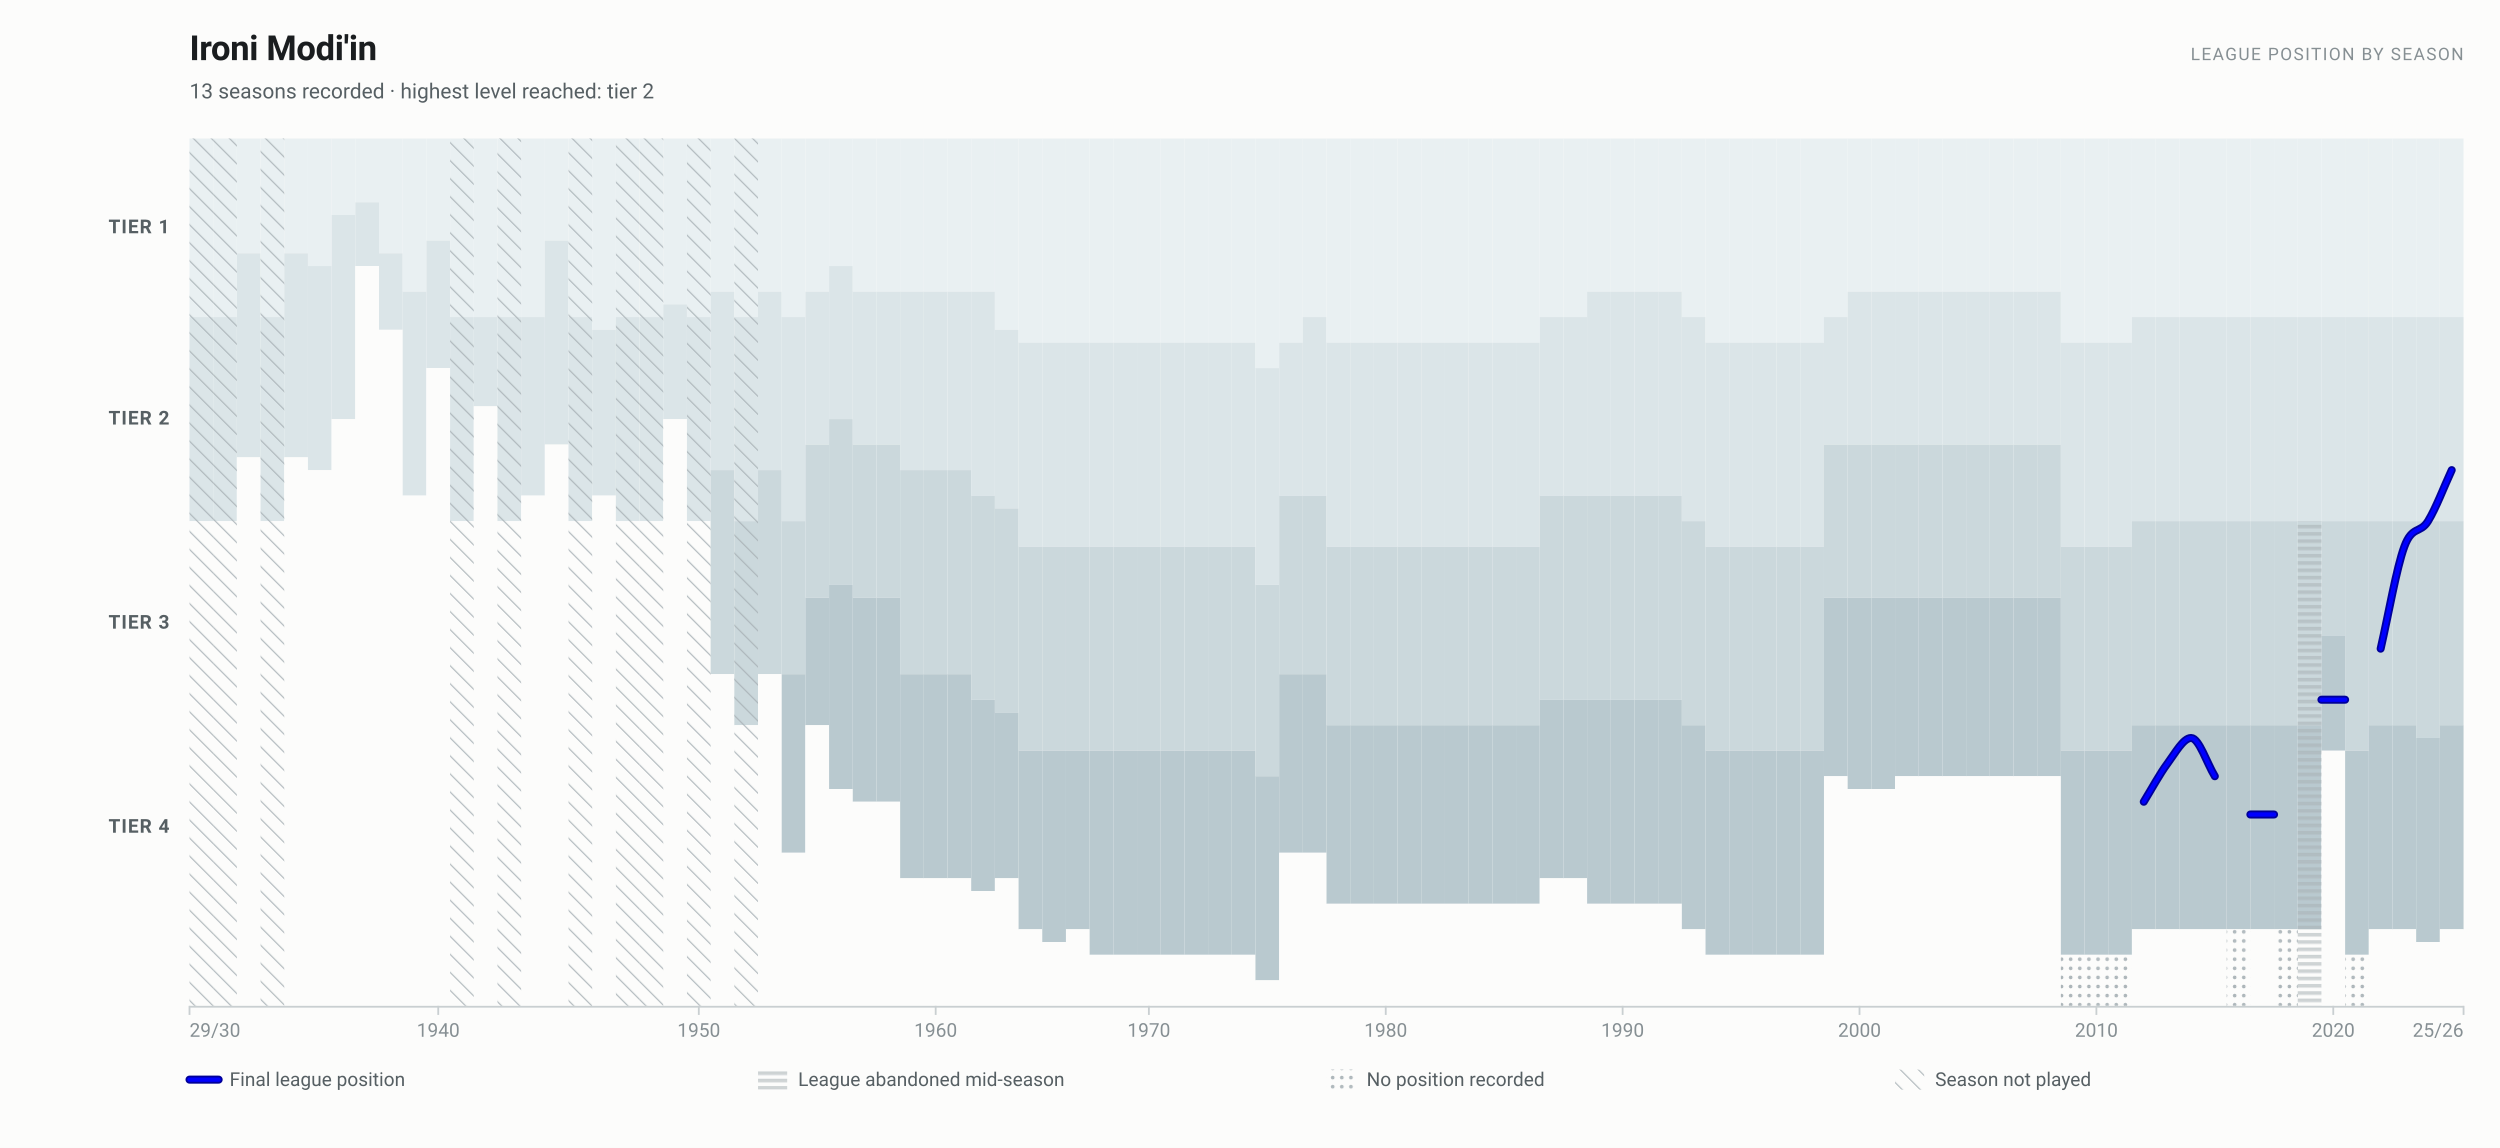
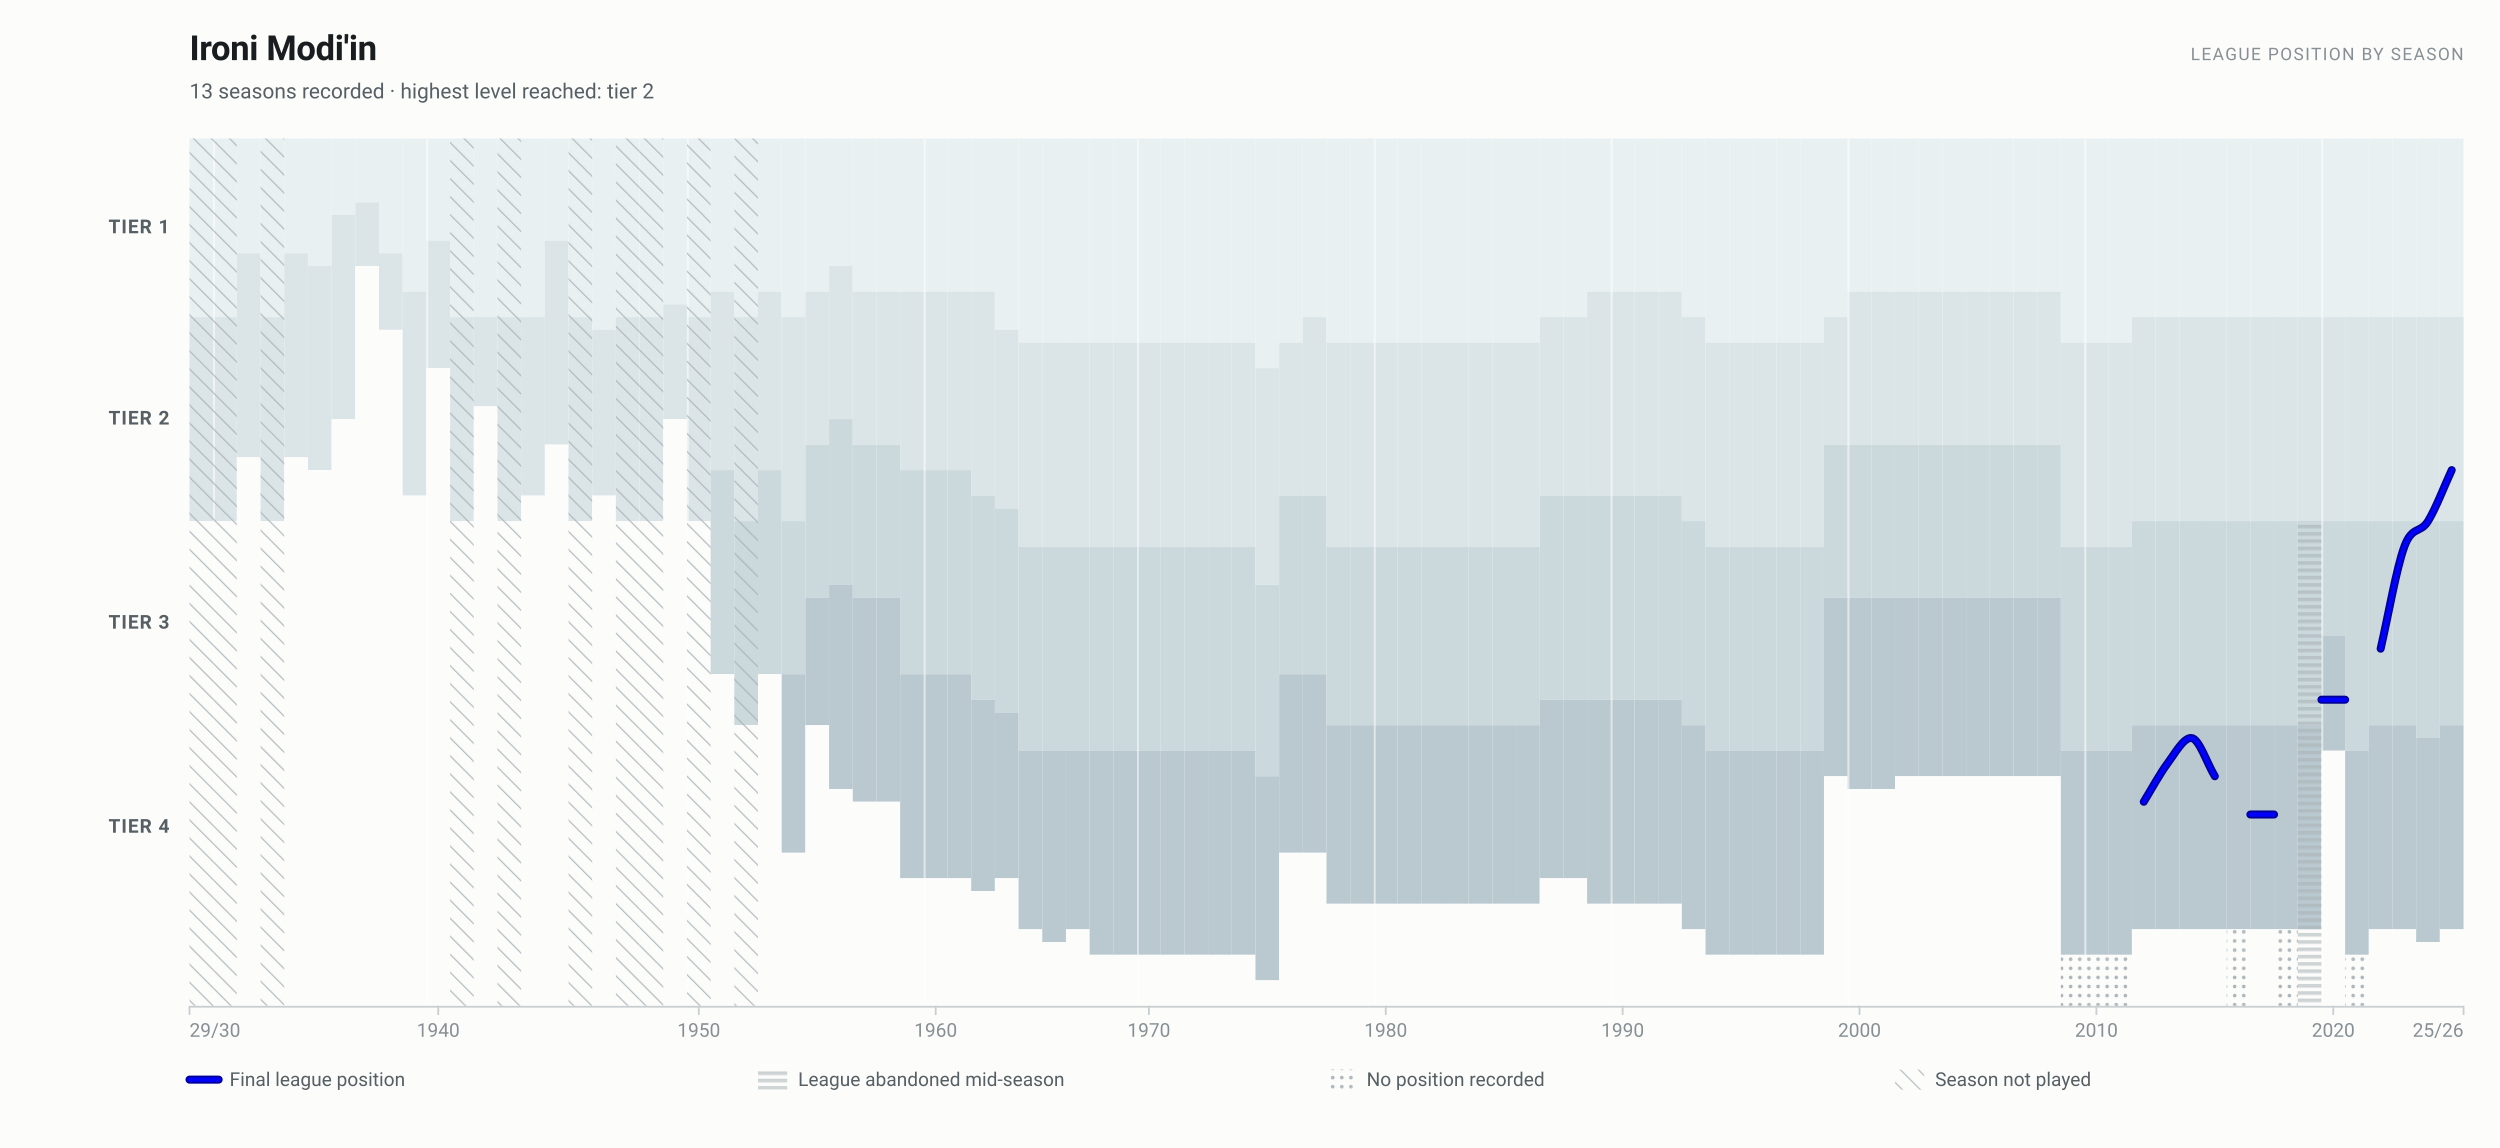
<svg xmlns="http://www.w3.org/2000/svg" width="1372" height="630" viewBox="0 0 1372 630" font-family="ui-sans-serif, -apple-system, 'Segoe UI', Roboto, 'DejaVu Sans', 'Liberation Sans', sans-serif" role="img" aria-label="Ironi Modi'in, 1929/1930 – 2025/2026">
  <style>
  .bg{fill:#FCFCFB} .ink{fill:#1A1D1F} .ink2{fill:#565F63}
  .ink3{fill:#868F93} .rule{stroke:#C9CFD1}
  .line,.casing{fill:none;stroke-linecap:round;stroke-linejoin:round}
  .casing{stroke:#000099;stroke-width:4.4}
  .line{stroke:#0000FF;stroke-width:2.4}
  .champ{fill:#A06A0A}
+   .grid{stroke:#FFFFFF;stroke-opacity:0.55;stroke-width:1;fill:none}
</style>
  <defs>
    <pattern id="notplayed" width="7" height="7" patternUnits="userSpaceOnUse" patternTransform="rotate(-45)">
      <line x1="0" y1="0" x2="0" y2="7" stroke="#A9B2B6" stroke-width="1.4" />
    </pattern>
    <pattern id="uncovered" width="5" height="5" patternUnits="userSpaceOnUse">
      <circle cx="1.4" cy="1.4" r="1" fill="#A9B2B6" />
    </pattern>
    <pattern id="stopped" width="4" height="4" patternUnits="userSpaceOnUse">
      <rect width="4" height="2" fill="#A9B2B6" fill-opacity=".55" />
    </pattern>
    <pattern id="notier" width="4" height="4" patternUnits="userSpaceOnUse">
      <rect width="4" height="4" fill="#FCFCFB" />
    </pattern>
  </defs>
  <rect class="bg" width="1372" height="630" />
  <rect x="104" y="76" width="13" height="98" fill="#E9F0F2" />
  <rect x="104" y="174" width="13" height="112" fill="#DBE5E8" />
  <rect x="104" y="286" width="13" height="266" fill="url(#notier)" />
  <rect x="117" y="76" width="13" height="98" fill="#E9F0F2" />
  <rect x="117" y="174" width="13" height="112" fill="#DBE5E8" />
  <rect x="117" y="286" width="13" height="266" fill="url(#notier)" />
  <rect x="130" y="76" width="13" height="63" fill="#E9F0F2" />
  <rect x="130" y="139" width="13" height="112" fill="#DBE5E8" />
  <rect x="130" y="251" width="13" height="301" fill="url(#notier)" />
  <rect x="143" y="76" width="13" height="98" fill="#E9F0F2" />
  <rect x="143" y="174" width="13" height="112" fill="#DBE5E8" />
  <rect x="143" y="286" width="13" height="266" fill="url(#notier)" />
  <rect x="156" y="76" width="13" height="63" fill="#E9F0F2" />
  <rect x="156" y="139" width="13" height="112" fill="#DBE5E8" />
  <rect x="156" y="251" width="13" height="301" fill="url(#notier)" />
  <rect x="169" y="76" width="13" height="70" fill="#E9F0F2" />
  <rect x="169" y="146" width="13" height="112" fill="#DBE5E8" />
  <rect x="169" y="258" width="13" height="294" fill="url(#notier)" />
  <rect x="182" y="76" width="13" height="42" fill="#E9F0F2" />
  <rect x="182" y="118" width="13" height="112" fill="#DBE5E8" />
  <rect x="182" y="230" width="13" height="322" fill="url(#notier)" />
  <rect x="195" y="76" width="13" height="35" fill="#E9F0F2" />
  <rect x="195" y="111" width="13" height="35" fill="#DBE5E8" />
  <rect x="195" y="146" width="13" height="406" fill="url(#notier)" />
  <rect x="208" y="76" width="13" height="63" fill="#E9F0F2" />
  <rect x="208" y="139" width="13" height="42" fill="#DBE5E8" />
  <rect x="208" y="181" width="13" height="371" fill="url(#notier)" />
  <rect x="221" y="76" width="13" height="84" fill="#E9F0F2" />
  <rect x="221" y="160" width="13" height="112" fill="#DBE5E8" />
  <rect x="221" y="272" width="13" height="280" fill="url(#notier)" />
  <rect x="234" y="76" width="13" height="56" fill="#E9F0F2" />
  <rect x="234" y="132" width="13" height="70" fill="#DBE5E8" />
  <rect x="234" y="202" width="13" height="350" fill="url(#notier)" />
  <rect x="247" y="76" width="13" height="98" fill="#E9F0F2" />
  <rect x="247" y="174" width="13" height="112" fill="#DBE5E8" />
  <rect x="247" y="286" width="13" height="266" fill="url(#notier)" />
  <rect x="260" y="76" width="13" height="98" fill="#E9F0F2" />
  <rect x="260" y="174" width="13" height="49" fill="#DBE5E8" />
  <rect x="260" y="223" width="13" height="329" fill="url(#notier)" />
  <rect x="273" y="76" width="13" height="98" fill="#E9F0F2" />
  <rect x="273" y="174" width="13" height="112" fill="#DBE5E8" />
  <rect x="273" y="286" width="13" height="266" fill="url(#notier)" />
  <rect x="286" y="76" width="13" height="98" fill="#E9F0F2" />
  <rect x="286" y="174" width="13" height="98" fill="#DBE5E8" />
  <rect x="286" y="272" width="13" height="280" fill="url(#notier)" />
  <rect x="299" y="76" width="13" height="56" fill="#E9F0F2" />
  <rect x="299" y="132" width="13" height="112" fill="#DBE5E8" />
  <rect x="299" y="244" width="13" height="308" fill="url(#notier)" />
  <rect x="312" y="76" width="13" height="98" fill="#E9F0F2" />
  <rect x="312" y="174" width="13" height="112" fill="#DBE5E8" />
  <rect x="312" y="286" width="13" height="266" fill="url(#notier)" />
  <rect x="325" y="76" width="13" height="105" fill="#E9F0F2" />
  <rect x="325" y="181" width="13" height="91" fill="#DBE5E8" />
  <rect x="325" y="272" width="13" height="280" fill="url(#notier)" />
  <rect x="338" y="76" width="13" height="98" fill="#E9F0F2" />
  <rect x="338" y="174" width="13" height="112" fill="#DBE5E8" />
  <rect x="338" y="286" width="13" height="266" fill="url(#notier)" />
  <rect x="351" y="76" width="13" height="98" fill="#E9F0F2" />
  <rect x="351" y="174" width="13" height="112" fill="#DBE5E8" />
  <rect x="351" y="286" width="13" height="266" fill="url(#notier)" />
  <rect x="364" y="76" width="13" height="91" fill="#E9F0F2" />
  <rect x="364" y="167" width="13" height="63" fill="#DBE5E8" />
  <rect x="364" y="230" width="13" height="322" fill="url(#notier)" />
  <rect x="377" y="76" width="13" height="98" fill="#E9F0F2" />
  <rect x="377" y="174" width="13" height="112" fill="#DBE5E8" />
  <rect x="377" y="286" width="13" height="266" fill="url(#notier)" />
  <rect x="390" y="76" width="13" height="84" fill="#E9F0F2" />
  <rect x="390" y="160" width="13" height="98" fill="#DBE5E8" />
  <rect x="390" y="258" width="13" height="112" fill="#CBD8DC" />
  <rect x="390" y="370" width="13" height="182" fill="url(#notier)" />
  <rect x="403" y="76" width="13" height="98" fill="#E9F0F2" />
  <rect x="403" y="174" width="13" height="112" fill="#DBE5E8" />
  <rect x="403" y="286" width="13" height="112" fill="#CBD8DC" />
  <rect x="403" y="398" width="13" height="154" fill="url(#notier)" />
  <rect x="416" y="76" width="13" height="84" fill="#E9F0F2" />
  <rect x="416" y="160" width="13" height="98" fill="#DBE5E8" />
  <rect x="416" y="258" width="13" height="112" fill="#CBD8DC" />
  <rect x="416" y="370" width="13" height="182" fill="url(#notier)" />
  <rect x="429" y="76" width="13" height="98" fill="#E9F0F2" />
  <rect x="429" y="174" width="13" height="112" fill="#DBE5E8" />
  <rect x="429" y="286" width="13" height="84" fill="#CBD8DC" />
  <rect x="429" y="370" width="13" height="98" fill="#B9C9CF" />
  <rect x="429" y="468" width="13" height="84" fill="url(#notier)" />
  <rect x="442" y="76" width="13" height="84" fill="#E9F0F2" />
  <rect x="442" y="160" width="13" height="84" fill="#DBE5E8" />
  <rect x="442" y="244" width="13" height="84" fill="#CBD8DC" />
  <rect x="442" y="328" width="13" height="70" fill="#B9C9CF" />
  <rect x="442" y="398" width="13" height="154" fill="url(#notier)" />
  <rect x="455" y="76" width="13" height="70" fill="#E9F0F2" />
  <rect x="455" y="146" width="13" height="84" fill="#DBE5E8" />
  <rect x="455" y="230" width="13" height="91" fill="#CBD8DC" />
  <rect x="455" y="321" width="13" height="112" fill="#B9C9CF" />
  <rect x="455" y="433" width="13" height="119" fill="url(#notier)" />
  <rect x="468" y="76" width="13" height="84" fill="#E9F0F2" />
  <rect x="468" y="160" width="13" height="84" fill="#DBE5E8" />
  <rect x="468" y="244" width="13" height="84" fill="#CBD8DC" />
  <rect x="468" y="328" width="13" height="112" fill="#B9C9CF" />
  <rect x="468" y="440" width="13" height="112" fill="url(#notier)" />
  <rect x="481" y="76" width="13" height="84" fill="#E9F0F2" />
  <rect x="481" y="160" width="13" height="84" fill="#DBE5E8" />
  <rect x="481" y="244" width="13" height="84" fill="#CBD8DC" />
  <rect x="481" y="328" width="13" height="112" fill="#B9C9CF" />
  <rect x="481" y="440" width="13" height="112" fill="url(#notier)" />
  <rect x="494" y="76" width="13" height="84" fill="#E9F0F2" />
  <rect x="494" y="160" width="13" height="98" fill="#DBE5E8" />
  <rect x="494" y="258" width="13" height="112" fill="#CBD8DC" />
  <rect x="494" y="370" width="13" height="112" fill="#B9C9CF" />
  <rect x="494" y="482" width="13" height="70" fill="url(#notier)" />
  <rect x="507" y="76" width="13" height="84" fill="#E9F0F2" />
  <rect x="507" y="160" width="13" height="98" fill="#DBE5E8" />
  <rect x="507" y="258" width="13" height="112" fill="#CBD8DC" />
  <rect x="507" y="370" width="13" height="112" fill="#B9C9CF" />
  <rect x="507" y="482" width="13" height="70" fill="url(#notier)" />
  <rect x="520" y="76" width="13" height="84" fill="#E9F0F2" />
  <rect x="520" y="160" width="13" height="98" fill="#DBE5E8" />
  <rect x="520" y="258" width="13" height="112" fill="#CBD8DC" />
  <rect x="520" y="370" width="13" height="112" fill="#B9C9CF" />
  <rect x="520" y="482" width="13" height="70" fill="url(#notier)" />
  <rect x="533" y="76" width="13" height="84" fill="#E9F0F2" />
  <rect x="533" y="160" width="13" height="112" fill="#DBE5E8" />
  <rect x="533" y="272" width="13" height="112" fill="#CBD8DC" />
  <rect x="533" y="384" width="13" height="105" fill="#B9C9CF" />
  <rect x="533" y="489" width="13" height="63" fill="url(#notier)" />
  <rect x="546" y="76" width="13" height="105" fill="#E9F0F2" />
  <rect x="546" y="181" width="13" height="98" fill="#DBE5E8" />
  <rect x="546" y="279" width="13" height="112" fill="#CBD8DC" />
  <rect x="546" y="391" width="13" height="91" fill="#B9C9CF" />
  <rect x="546" y="482" width="13" height="70" fill="url(#notier)" />
  <rect x="559" y="76" width="13" height="112" fill="#E9F0F2" />
  <rect x="559" y="188" width="13" height="112" fill="#DBE5E8" />
  <rect x="559" y="300" width="13" height="112" fill="#CBD8DC" />
  <rect x="559" y="412" width="13" height="98" fill="#B9C9CF" />
  <rect x="559" y="510" width="13" height="42" fill="url(#notier)" />
  <rect x="572" y="76" width="13" height="112" fill="#E9F0F2" />
  <rect x="572" y="188" width="13" height="112" fill="#DBE5E8" />
  <rect x="572" y="300" width="13" height="112" fill="#CBD8DC" />
  <rect x="572" y="412" width="13" height="105" fill="#B9C9CF" />
  <rect x="572" y="517" width="13" height="35" fill="url(#notier)" />
  <rect x="585" y="76" width="13" height="112" fill="#E9F0F2" />
  <rect x="585" y="188" width="13" height="112" fill="#DBE5E8" />
  <rect x="585" y="300" width="13" height="112" fill="#CBD8DC" />
  <rect x="585" y="412" width="13" height="98" fill="#B9C9CF" />
  <rect x="585" y="510" width="13" height="42" fill="url(#notier)" />
  <rect x="598" y="76" width="13" height="112" fill="#E9F0F2" />
  <rect x="598" y="188" width="13" height="112" fill="#DBE5E8" />
  <rect x="598" y="300" width="13" height="112" fill="#CBD8DC" />
  <rect x="598" y="412" width="13" height="112" fill="#B9C9CF" />
  <rect x="598" y="524" width="13" height="28" fill="url(#notier)" />
  <rect x="611" y="76" width="13" height="112" fill="#E9F0F2" />
  <rect x="611" y="188" width="13" height="112" fill="#DBE5E8" />
  <rect x="611" y="300" width="13" height="112" fill="#CBD8DC" />
  <rect x="611" y="412" width="13" height="112" fill="#B9C9CF" />
  <rect x="611" y="524" width="13" height="28" fill="url(#notier)" />
  <rect x="624" y="76" width="13" height="112" fill="#E9F0F2" />
  <rect x="624" y="188" width="13" height="112" fill="#DBE5E8" />
  <rect x="624" y="300" width="13" height="112" fill="#CBD8DC" />
  <rect x="624" y="412" width="13" height="112" fill="#B9C9CF" />
  <rect x="624" y="524" width="13" height="28" fill="url(#notier)" />
  <rect x="637" y="76" width="13" height="112" fill="#E9F0F2" />
  <rect x="637" y="188" width="13" height="112" fill="#DBE5E8" />
  <rect x="637" y="300" width="13" height="112" fill="#CBD8DC" />
  <rect x="637" y="412" width="13" height="112" fill="#B9C9CF" />
  <rect x="637" y="524" width="13" height="28" fill="url(#notier)" />
  <rect x="650" y="76" width="13" height="112" fill="#E9F0F2" />
  <rect x="650" y="188" width="13" height="112" fill="#DBE5E8" />
  <rect x="650" y="300" width="13" height="112" fill="#CBD8DC" />
  <rect x="650" y="412" width="13" height="112" fill="#B9C9CF" />
  <rect x="650" y="524" width="13" height="28" fill="url(#notier)" />
  <rect x="663" y="76" width="13" height="112" fill="#E9F0F2" />
  <rect x="663" y="188" width="13" height="112" fill="#DBE5E8" />
  <rect x="663" y="300" width="13" height="112" fill="#CBD8DC" />
  <rect x="663" y="412" width="13" height="112" fill="#B9C9CF" />
  <rect x="663" y="524" width="13" height="28" fill="url(#notier)" />
  <rect x="676" y="76" width="13" height="112" fill="#E9F0F2" />
  <rect x="676" y="188" width="13" height="112" fill="#DBE5E8" />
  <rect x="676" y="300" width="13" height="112" fill="#CBD8DC" />
  <rect x="676" y="412" width="13" height="112" fill="#B9C9CF" />
  <rect x="676" y="524" width="13" height="28" fill="url(#notier)" />
  <rect x="689" y="76" width="13" height="126" fill="#E9F0F2" />
  <rect x="689" y="202" width="13" height="119" fill="#DBE5E8" />
  <rect x="689" y="321" width="13" height="105" fill="#CBD8DC" />
  <rect x="689" y="426" width="13" height="112" fill="#B9C9CF" />
  <rect x="689" y="538" width="13" height="14" fill="url(#notier)" />
  <rect x="702" y="76" width="13" height="112" fill="#E9F0F2" />
  <rect x="702" y="188" width="13" height="84" fill="#DBE5E8" />
  <rect x="702" y="272" width="13" height="98" fill="#CBD8DC" />
  <rect x="702" y="370" width="13" height="98" fill="#B9C9CF" />
  <rect x="702" y="468" width="13" height="84" fill="url(#notier)" />
  <rect x="715" y="76" width="13" height="98" fill="#E9F0F2" />
  <rect x="715" y="174" width="13" height="98" fill="#DBE5E8" />
  <rect x="715" y="272" width="13" height="98" fill="#CBD8DC" />
  <rect x="715" y="370" width="13" height="98" fill="#B9C9CF" />
  <rect x="715" y="468" width="13" height="84" fill="url(#notier)" />
  <rect x="728" y="76" width="13" height="112" fill="#E9F0F2" />
  <rect x="728" y="188" width="13" height="112" fill="#DBE5E8" />
  <rect x="728" y="300" width="13" height="98" fill="#CBD8DC" />
  <rect x="728" y="398" width="13" height="98" fill="#B9C9CF" />
  <rect x="728" y="496" width="13" height="56" fill="url(#notier)" />
  <rect x="741" y="76" width="13" height="112" fill="#E9F0F2" />
  <rect x="741" y="188" width="13" height="112" fill="#DBE5E8" />
  <rect x="741" y="300" width="13" height="98" fill="#CBD8DC" />
  <rect x="741" y="398" width="13" height="98" fill="#B9C9CF" />
  <rect x="741" y="496" width="13" height="56" fill="url(#notier)" />
  <rect x="754" y="76" width="13" height="112" fill="#E9F0F2" />
  <rect x="754" y="188" width="13" height="112" fill="#DBE5E8" />
  <rect x="754" y="300" width="13" height="98" fill="#CBD8DC" />
  <rect x="754" y="398" width="13" height="98" fill="#B9C9CF" />
  <rect x="754" y="496" width="13" height="56" fill="url(#notier)" />
  <rect x="767" y="76" width="13" height="112" fill="#E9F0F2" />
  <rect x="767" y="188" width="13" height="112" fill="#DBE5E8" />
  <rect x="767" y="300" width="13" height="98" fill="#CBD8DC" />
  <rect x="767" y="398" width="13" height="98" fill="#B9C9CF" />
  <rect x="767" y="496" width="13" height="56" fill="url(#notier)" />
  <rect x="780" y="76" width="13" height="112" fill="#E9F0F2" />
  <rect x="780" y="188" width="13" height="112" fill="#DBE5E8" />
  <rect x="780" y="300" width="13" height="98" fill="#CBD8DC" />
  <rect x="780" y="398" width="13" height="98" fill="#B9C9CF" />
  <rect x="780" y="496" width="13" height="56" fill="url(#notier)" />
  <rect x="793" y="76" width="13" height="112" fill="#E9F0F2" />
  <rect x="793" y="188" width="13" height="112" fill="#DBE5E8" />
  <rect x="793" y="300" width="13" height="98" fill="#CBD8DC" />
  <rect x="793" y="398" width="13" height="98" fill="#B9C9CF" />
  <rect x="793" y="496" width="13" height="56" fill="url(#notier)" />
  <rect x="806" y="76" width="13" height="112" fill="#E9F0F2" />
  <rect x="806" y="188" width="13" height="112" fill="#DBE5E8" />
  <rect x="806" y="300" width="13" height="98" fill="#CBD8DC" />
  <rect x="806" y="398" width="13" height="98" fill="#B9C9CF" />
  <rect x="806" y="496" width="13" height="56" fill="url(#notier)" />
  <rect x="819" y="76" width="13" height="112" fill="#E9F0F2" />
  <rect x="819" y="188" width="13" height="112" fill="#DBE5E8" />
  <rect x="819" y="300" width="13" height="98" fill="#CBD8DC" />
  <rect x="819" y="398" width="13" height="98" fill="#B9C9CF" />
  <rect x="819" y="496" width="13" height="56" fill="url(#notier)" />
  <rect x="832" y="76" width="13" height="112" fill="#E9F0F2" />
  <rect x="832" y="188" width="13" height="112" fill="#DBE5E8" />
  <rect x="832" y="300" width="13" height="98" fill="#CBD8DC" />
  <rect x="832" y="398" width="13" height="98" fill="#B9C9CF" />
  <rect x="832" y="496" width="13" height="56" fill="url(#notier)" />
  <rect x="845" y="76" width="13" height="98" fill="#E9F0F2" />
  <rect x="845" y="174" width="13" height="98" fill="#DBE5E8" />
  <rect x="845" y="272" width="13" height="112" fill="#CBD8DC" />
  <rect x="845" y="384" width="13" height="98" fill="#B9C9CF" />
  <rect x="845" y="482" width="13" height="70" fill="url(#notier)" />
  <rect x="858" y="76" width="13" height="98" fill="#E9F0F2" />
  <rect x="858" y="174" width="13" height="98" fill="#DBE5E8" />
  <rect x="858" y="272" width="13" height="112" fill="#CBD8DC" />
  <rect x="858" y="384" width="13" height="98" fill="#B9C9CF" />
  <rect x="858" y="482" width="13" height="70" fill="url(#notier)" />
  <rect x="871" y="76" width="13" height="84" fill="#E9F0F2" />
  <rect x="871" y="160" width="13" height="112" fill="#DBE5E8" />
  <rect x="871" y="272" width="13" height="112" fill="#CBD8DC" />
  <rect x="871" y="384" width="13" height="112" fill="#B9C9CF" />
  <rect x="871" y="496" width="13" height="56" fill="url(#notier)" />
  <rect x="884" y="76" width="13" height="84" fill="#E9F0F2" />
  <rect x="884" y="160" width="13" height="112" fill="#DBE5E8" />
  <rect x="884" y="272" width="13" height="112" fill="#CBD8DC" />
  <rect x="884" y="384" width="13" height="112" fill="#B9C9CF" />
  <rect x="884" y="496" width="13" height="56" fill="url(#notier)" />
  <rect x="897" y="76" width="13" height="84" fill="#E9F0F2" />
  <rect x="897" y="160" width="13" height="112" fill="#DBE5E8" />
  <rect x="897" y="272" width="13" height="112" fill="#CBD8DC" />
  <rect x="897" y="384" width="13" height="112" fill="#B9C9CF" />
  <rect x="897" y="496" width="13" height="56" fill="url(#notier)" />
  <rect x="910" y="76" width="13" height="84" fill="#E9F0F2" />
  <rect x="910" y="160" width="13" height="112" fill="#DBE5E8" />
  <rect x="910" y="272" width="13" height="112" fill="#CBD8DC" />
  <rect x="910" y="384" width="13" height="112" fill="#B9C9CF" />
  <rect x="910" y="496" width="13" height="56" fill="url(#notier)" />
  <rect x="923" y="76" width="13" height="98" fill="#E9F0F2" />
  <rect x="923" y="174" width="13" height="112" fill="#DBE5E8" />
  <rect x="923" y="286" width="13" height="112" fill="#CBD8DC" />
  <rect x="923" y="398" width="13" height="112" fill="#B9C9CF" />
  <rect x="923" y="510" width="13" height="42" fill="url(#notier)" />
  <rect x="936" y="76" width="13" height="112" fill="#E9F0F2" />
  <rect x="936" y="188" width="13" height="112" fill="#DBE5E8" />
  <rect x="936" y="300" width="13" height="112" fill="#CBD8DC" />
  <rect x="936" y="412" width="13" height="112" fill="#B9C9CF" />
  <rect x="936" y="524" width="13" height="28" fill="url(#notier)" />
  <rect x="949" y="76" width="13" height="112" fill="#E9F0F2" />
  <rect x="949" y="188" width="13" height="112" fill="#DBE5E8" />
  <rect x="949" y="300" width="13" height="112" fill="#CBD8DC" />
  <rect x="949" y="412" width="13" height="112" fill="#B9C9CF" />
  <rect x="949" y="524" width="13" height="28" fill="url(#notier)" />
  <rect x="962" y="76" width="13" height="112" fill="#E9F0F2" />
  <rect x="962" y="188" width="13" height="112" fill="#DBE5E8" />
  <rect x="962" y="300" width="13" height="112" fill="#CBD8DC" />
  <rect x="962" y="412" width="13" height="112" fill="#B9C9CF" />
  <rect x="962" y="524" width="13" height="28" fill="url(#notier)" />
  <rect x="975" y="76" width="13" height="112" fill="#E9F0F2" />
  <rect x="975" y="188" width="13" height="112" fill="#DBE5E8" />
  <rect x="975" y="300" width="13" height="112" fill="#CBD8DC" />
  <rect x="975" y="412" width="13" height="112" fill="#B9C9CF" />
  <rect x="975" y="524" width="13" height="28" fill="url(#notier)" />
  <rect x="988" y="76" width="13" height="112" fill="#E9F0F2" />
  <rect x="988" y="188" width="13" height="112" fill="#DBE5E8" />
  <rect x="988" y="300" width="13" height="112" fill="#CBD8DC" />
  <rect x="988" y="412" width="13" height="112" fill="#B9C9CF" />
  <rect x="988" y="524" width="13" height="28" fill="url(#notier)" />
  <rect x="1001" y="76" width="13" height="98" fill="#E9F0F2" />
  <rect x="1001" y="174" width="13" height="70" fill="#DBE5E8" />
  <rect x="1001" y="244" width="13" height="84" fill="#CBD8DC" />
  <rect x="1001" y="328" width="13" height="98" fill="#B9C9CF" />
  <rect x="1001" y="426" width="13" height="126" fill="url(#notier)" />
  <rect x="1014" y="76" width="13" height="84" fill="#E9F0F2" />
  <rect x="1014" y="160" width="13" height="84" fill="#DBE5E8" />
  <rect x="1014" y="244" width="13" height="84" fill="#CBD8DC" />
  <rect x="1014" y="328" width="13" height="105" fill="#B9C9CF" />
  <rect x="1014" y="433" width="13" height="119" fill="url(#notier)" />
  <rect x="1027" y="76" width="13" height="84" fill="#E9F0F2" />
  <rect x="1027" y="160" width="13" height="84" fill="#DBE5E8" />
  <rect x="1027" y="244" width="13" height="84" fill="#CBD8DC" />
  <rect x="1027" y="328" width="13" height="105" fill="#B9C9CF" />
  <rect x="1027" y="433" width="13" height="119" fill="url(#notier)" />
  <rect x="1040" y="76" width="13" height="84" fill="#E9F0F2" />
  <rect x="1040" y="160" width="13" height="84" fill="#DBE5E8" />
  <rect x="1040" y="244" width="13" height="84" fill="#CBD8DC" />
  <rect x="1040" y="328" width="13" height="98" fill="#B9C9CF" />
  <rect x="1040" y="426" width="13" height="126" fill="url(#notier)" />
  <rect x="1053" y="76" width="13" height="84" fill="#E9F0F2" />
  <rect x="1053" y="160" width="13" height="84" fill="#DBE5E8" />
  <rect x="1053" y="244" width="13" height="84" fill="#CBD8DC" />
  <rect x="1053" y="328" width="13" height="98" fill="#B9C9CF" />
  <rect x="1053" y="426" width="13" height="126" fill="url(#notier)" />
  <rect x="1066" y="76" width="13" height="84" fill="#E9F0F2" />
  <rect x="1066" y="160" width="13" height="84" fill="#DBE5E8" />
  <rect x="1066" y="244" width="13" height="84" fill="#CBD8DC" />
  <rect x="1066" y="328" width="13" height="98" fill="#B9C9CF" />
  <rect x="1066" y="426" width="13" height="126" fill="url(#notier)" />
  <rect x="1079" y="76" width="13" height="84" fill="#E9F0F2" />
  <rect x="1079" y="160" width="13" height="84" fill="#DBE5E8" />
  <rect x="1079" y="244" width="13" height="84" fill="#CBD8DC" />
  <rect x="1079" y="328" width="13" height="98" fill="#B9C9CF" />
  <rect x="1079" y="426" width="13" height="126" fill="url(#notier)" />
  <rect x="1092" y="76" width="13" height="84" fill="#E9F0F2" />
  <rect x="1092" y="160" width="13" height="84" fill="#DBE5E8" />
  <rect x="1092" y="244" width="13" height="84" fill="#CBD8DC" />
  <rect x="1092" y="328" width="13" height="98" fill="#B9C9CF" />
  <rect x="1092" y="426" width="13" height="126" fill="url(#notier)" />
  <rect x="1105" y="76" width="13" height="84" fill="#E9F0F2" />
  <rect x="1105" y="160" width="13" height="84" fill="#DBE5E8" />
  <rect x="1105" y="244" width="13" height="84" fill="#CBD8DC" />
  <rect x="1105" y="328" width="13" height="98" fill="#B9C9CF" />
  <rect x="1105" y="426" width="13" height="126" fill="url(#notier)" />
  <rect x="1118" y="76" width="13" height="84" fill="#E9F0F2" />
  <rect x="1118" y="160" width="13" height="84" fill="#DBE5E8" />
  <rect x="1118" y="244" width="13" height="84" fill="#CBD8DC" />
  <rect x="1118" y="328" width="13" height="98" fill="#B9C9CF" />
  <rect x="1118" y="426" width="13" height="126" fill="url(#notier)" />
  <rect x="1131" y="76" width="13" height="112" fill="#E9F0F2" />
  <rect x="1131" y="188" width="13" height="112" fill="#DBE5E8" />
  <rect x="1131" y="300" width="13" height="112" fill="#CBD8DC" />
  <rect x="1131" y="412" width="13" height="112" fill="#B9C9CF" />
  <rect x="1131" y="524" width="13" height="28" fill="url(#notier)" />
  <rect x="1144" y="76" width="13" height="112" fill="#E9F0F2" />
  <rect x="1144" y="188" width="13" height="112" fill="#DBE5E8" />
  <rect x="1144" y="300" width="13" height="112" fill="#CBD8DC" />
  <rect x="1144" y="412" width="13" height="112" fill="#B9C9CF" />
  <rect x="1144" y="524" width="13" height="28" fill="url(#notier)" />
  <rect x="1157" y="76" width="13" height="112" fill="#E9F0F2" />
  <rect x="1157" y="188" width="13" height="112" fill="#DBE5E8" />
  <rect x="1157" y="300" width="13" height="112" fill="#CBD8DC" />
  <rect x="1157" y="412" width="13" height="112" fill="#B9C9CF" />
  <rect x="1157" y="524" width="13" height="28" fill="url(#notier)" />
  <rect x="1170" y="76" width="13" height="98" fill="#E9F0F2" />
  <rect x="1170" y="174" width="13" height="112" fill="#DBE5E8" />
  <rect x="1170" y="286" width="13" height="112" fill="#CBD8DC" />
  <rect x="1170" y="398" width="13" height="112" fill="#B9C9CF" />
  <rect x="1170" y="510" width="13" height="42" fill="url(#notier)" />
  <rect x="1183" y="76" width="13" height="98" fill="#E9F0F2" />
  <rect x="1183" y="174" width="13" height="112" fill="#DBE5E8" />
  <rect x="1183" y="286" width="13" height="112" fill="#CBD8DC" />
  <rect x="1183" y="398" width="13" height="112" fill="#B9C9CF" />
  <rect x="1183" y="510" width="13" height="42" fill="url(#notier)" />
  <rect x="1196" y="76" width="13" height="98" fill="#E9F0F2" />
  <rect x="1196" y="174" width="13" height="112" fill="#DBE5E8" />
  <rect x="1196" y="286" width="13" height="112" fill="#CBD8DC" />
  <rect x="1196" y="398" width="13" height="112" fill="#B9C9CF" />
  <rect x="1196" y="510" width="13" height="42" fill="url(#notier)" />
  <rect x="1209" y="76" width="13" height="98" fill="#E9F0F2" />
  <rect x="1209" y="174" width="13" height="112" fill="#DBE5E8" />
  <rect x="1209" y="286" width="13" height="112" fill="#CBD8DC" />
  <rect x="1209" y="398" width="13" height="112" fill="#B9C9CF" />
  <rect x="1209" y="510" width="13" height="42" fill="url(#notier)" />
  <rect x="1222" y="76" width="13" height="98" fill="#E9F0F2" />
  <rect x="1222" y="174" width="13" height="112" fill="#DBE5E8" />
  <rect x="1222" y="286" width="13" height="112" fill="#CBD8DC" />
  <rect x="1222" y="398" width="13" height="112" fill="#B9C9CF" />
  <rect x="1222" y="510" width="13" height="42" fill="url(#notier)" />
  <rect x="1235" y="76" width="13" height="98" fill="#E9F0F2" />
  <rect x="1235" y="174" width="13" height="112" fill="#DBE5E8" />
  <rect x="1235" y="286" width="13" height="112" fill="#CBD8DC" />
  <rect x="1235" y="398" width="13" height="112" fill="#B9C9CF" />
  <rect x="1235" y="510" width="13" height="42" fill="url(#notier)" />
  <rect x="1248" y="76" width="13" height="98" fill="#E9F0F2" />
  <rect x="1248" y="174" width="13" height="112" fill="#DBE5E8" />
  <rect x="1248" y="286" width="13" height="112" fill="#CBD8DC" />
  <rect x="1248" y="398" width="13" height="112" fill="#B9C9CF" />
  <rect x="1248" y="510" width="13" height="42" fill="url(#notier)" />
  <rect x="1261" y="76" width="13" height="98" fill="#E9F0F2" />
  <rect x="1261" y="174" width="13" height="112" fill="#DBE5E8" />
  <rect x="1261" y="286" width="13" height="112" fill="#CBD8DC" />
  <rect x="1261" y="398" width="13" height="112" fill="#B9C9CF" />
  <rect x="1261" y="510" width="13" height="42" fill="url(#notier)" />
  <rect x="1274" y="76" width="13" height="98" fill="#E9F0F2" />
  <rect x="1274" y="174" width="13" height="112" fill="#DBE5E8" />
  <rect x="1274" y="286" width="13" height="63" fill="#CBD8DC" />
  <rect x="1274" y="349" width="13" height="63" fill="#B9C9CF" />
  <rect x="1274" y="412" width="13" height="140" fill="url(#notier)" />
  <rect x="1287" y="76" width="13" height="98" fill="#E9F0F2" />
  <rect x="1287" y="174" width="13" height="112" fill="#DBE5E8" />
  <rect x="1287" y="286" width="13" height="126" fill="#CBD8DC" />
  <rect x="1287" y="412" width="13" height="112" fill="#B9C9CF" />
  <rect x="1287" y="524" width="13" height="28" fill="url(#notier)" />
  <rect x="1300" y="76" width="13" height="98" fill="#E9F0F2" />
  <rect x="1300" y="174" width="13" height="112" fill="#DBE5E8" />
  <rect x="1300" y="286" width="13" height="112" fill="#CBD8DC" />
  <rect x="1300" y="398" width="13" height="112" fill="#B9C9CF" />
  <rect x="1300" y="510" width="13" height="42" fill="url(#notier)" />
  <rect x="1313" y="76" width="13" height="98" fill="#E9F0F2" />
  <rect x="1313" y="174" width="13" height="112" fill="#DBE5E8" />
  <rect x="1313" y="286" width="13" height="112" fill="#CBD8DC" />
  <rect x="1313" y="398" width="13" height="112" fill="#B9C9CF" />
  <rect x="1313" y="510" width="13" height="42" fill="url(#notier)" />
  <rect x="1326" y="76" width="13" height="98" fill="#E9F0F2" />
  <rect x="1326" y="174" width="13" height="112" fill="#DBE5E8" />
  <rect x="1326" y="286" width="13" height="119" fill="#CBD8DC" />
  <rect x="1326" y="405" width="13" height="112" fill="#B9C9CF" />
  <rect x="1326" y="517" width="13" height="35" fill="url(#notier)" />
  <rect x="1339" y="76" width="13" height="98" fill="#E9F0F2" />
  <rect x="1339" y="174" width="13" height="112" fill="#DBE5E8" />
  <rect x="1339" y="286" width="13" height="112" fill="#CBD8DC" />
  <rect x="1339" y="398" width="13" height="112" fill="#B9C9CF" />
  <rect x="1339" y="510" width="13" height="42" fill="url(#notier)" />
+   <path class="grid" d="M117.5 76V552" />
+   <path class="grid" d="M234.5 76V552" />
+   <path class="grid" d="M377.5 76V552" />
+   <path class="grid" d="M507.5 76V552" />
+   <path class="grid" d="M624.5 76V552" />
+   <path class="grid" d="M754.5 76V552" />
+   <path class="grid" d="M884.5 76V552" />
+   <path class="grid" d="M1014.5 76V552" />
+   <path class="grid" d="M1144.5 76V552" />
+   <path class="grid" d="M1274.5 76V552" />
  <rect x="104" y="76" width="13" height="476" fill="url(#notplayed)" fill-opacity=".8" />
  <rect x="117" y="76" width="13" height="476" fill="url(#notplayed)" fill-opacity=".8" />
  <rect x="143" y="76" width="13" height="476" fill="url(#notplayed)" fill-opacity=".8" />
  <rect x="247" y="76" width="13" height="476" fill="url(#notplayed)" fill-opacity=".8" />
  <rect x="273" y="76" width="13" height="476" fill="url(#notplayed)" fill-opacity=".8" />
  <rect x="312" y="76" width="13" height="476" fill="url(#notplayed)" fill-opacity=".8" />
  <rect x="338" y="76" width="13" height="476" fill="url(#notplayed)" fill-opacity=".8" />
  <rect x="351" y="76" width="13" height="476" fill="url(#notplayed)" fill-opacity=".8" />
  <rect x="377" y="76" width="13" height="476" fill="url(#notplayed)" fill-opacity=".8" />
  <rect x="403" y="76" width="13" height="476" fill="url(#notplayed)" fill-opacity=".8" />
  <rect x="1131" y="524" width="13" height="28" fill="url(#uncovered)" />
  <rect x="1144" y="524" width="13" height="28" fill="url(#uncovered)" />
  <rect x="1157" y="524" width="13" height="28" fill="url(#uncovered)" />
  <rect x="1222" y="510" width="13" height="42" fill="url(#uncovered)" />
  <rect x="1248" y="510" width="13" height="42" fill="url(#uncovered)" />
  <rect x="1261" y="286" width="13" height="266" fill="url(#stopped)" />
  <rect x="1287" y="524" width="13" height="28" fill="url(#uncovered)" />
  <path class="casing" d="M1176.5 440.0 C1180.8 433.0 1185.2 424.8 1189.5 419.0 C1193.8 413.2 1198.2 405.0 1202.5 405.0 C1206.8 405.0 1211.2 419.0 1215.5 426.0" />
  <path class="casing" d="M1235.0 447.0H1248.0" />
  <path class="casing" d="M1274.0 384.0H1287.0" />
  <path class="casing" d="M1306.5 356.0 C1310.8 337.3 1315.2 311.7 1319.5 300.0 C1323.8 288.3 1328.2 293.0 1332.5 286.0 C1336.8 279.0 1341.2 267.3 1345.5 258.0" />
  <path class="line" d="M1176.5 440.0 C1180.8 433.0 1185.2 424.8 1189.5 419.0 C1193.8 413.2 1198.2 405.0 1202.5 405.0 C1206.8 405.0 1211.2 419.0 1215.5 426.0" />
  <path class="line" d="M1235.0 447.0H1248.0" />
  <path class="line" d="M1274.0 384.0H1287.0" />
  <path class="line" d="M1306.5 356.0 C1310.8 337.3 1315.2 311.7 1319.5 300.0 C1323.8 288.3 1328.2 293.0 1332.5 286.0 C1336.8 279.0 1341.2 267.3 1345.5 258.0" />
  <text class="ink2" x="93" y="128.0" text-anchor="end" font-size="10.5" font-weight="600" letter-spacing=".05em">TIER 1</text>
  <text class="ink2" x="93" y="233.0" text-anchor="end" font-size="10.5" font-weight="600" letter-spacing=".05em">TIER 2</text>
  <text class="ink2" x="93" y="345.0" text-anchor="end" font-size="10.5" font-weight="600" letter-spacing=".05em">TIER 3</text>
  <text class="ink2" x="93" y="457.0" text-anchor="end" font-size="10.5" font-weight="600" letter-spacing=".05em">TIER 4</text>
  <path class="rule" d="M104 552.5h1248" fill="none" />
  <path class="rule" d="M104 552v5" fill="none" />
  <text class="ink3" x="104" y="569" text-anchor="start" font-size="10.5">29/30</text>
  <path class="rule" d="M240.5 552v5" fill="none" />
  <text class="ink3" x="240.5" y="569" text-anchor="middle" font-size="10.5">1940</text>
  <path class="rule" d="M383.5 552v5" fill="none" />
  <text class="ink3" x="383.5" y="569" text-anchor="middle" font-size="10.5">1950</text>
  <path class="rule" d="M513.5 552v5" fill="none" />
  <text class="ink3" x="513.5" y="569" text-anchor="middle" font-size="10.5">1960</text>
  <path class="rule" d="M630.5 552v5" fill="none" />
  <text class="ink3" x="630.5" y="569" text-anchor="middle" font-size="10.5">1970</text>
  <path class="rule" d="M760.5 552v5" fill="none" />
  <text class="ink3" x="760.5" y="569" text-anchor="middle" font-size="10.5">1980</text>
  <path class="rule" d="M890.5 552v5" fill="none" />
  <text class="ink3" x="890.5" y="569" text-anchor="middle" font-size="10.5">1990</text>
  <path class="rule" d="M1020.5 552v5" fill="none" />
  <text class="ink3" x="1020.5" y="569" text-anchor="middle" font-size="10.5">2000</text>
  <path class="rule" d="M1150.5 552v5" fill="none" />
  <text class="ink3" x="1150.5" y="569" text-anchor="middle" font-size="10.5">2010</text>
  <path class="rule" d="M1280.5 552v5" fill="none" />
  <text class="ink3" x="1280.5" y="569" text-anchor="middle" font-size="10.5">2020</text>
  <path class="rule" d="M1352 552v5" fill="none" />
  <text class="ink3" x="1352" y="569" text-anchor="end" font-size="10.5">25/26</text>
  <text class="ink" x="104" y="33" text-anchor="start" font-size="19" font-weight="600" letter-spacing="-.01em">Ironi Modi'in</text>
  <text class="ink2" x="104" y="54" text-anchor="start" font-size="11.5">13 seasons recorded · highest level reached: tier 2</text>
  <text class="ink3" x="1352" y="33" text-anchor="end" font-size="9.5" letter-spacing=".08em">LEAGUE POSITION BY SEASON</text>
  <path class="casing" d="M104 592.5h16" />
  <path class="line" d="M104 592.5h16" />
  <text class="ink2" x="126" y="596" text-anchor="start" font-size="10.5">Final league position</text>
  <rect x="416.0" y="587" width="16" height="11" fill="url(#stopped)" />
  <text class="ink2" x="438.0" y="596" text-anchor="start" font-size="10.5">League abandoned mid-season</text>
  <rect x="728.0" y="587" width="16" height="11" fill="url(#uncovered)" />
  <text class="ink2" x="750.0" y="596" text-anchor="start" font-size="10.5">No position recorded</text>
  <rect x="1040.0" y="587" width="16" height="11" fill="url(#notplayed)" fill-opacity=".8" />
  <text class="ink2" x="1062.0" y="596" text-anchor="start" font-size="10.5">Season not played</text>
</svg>
